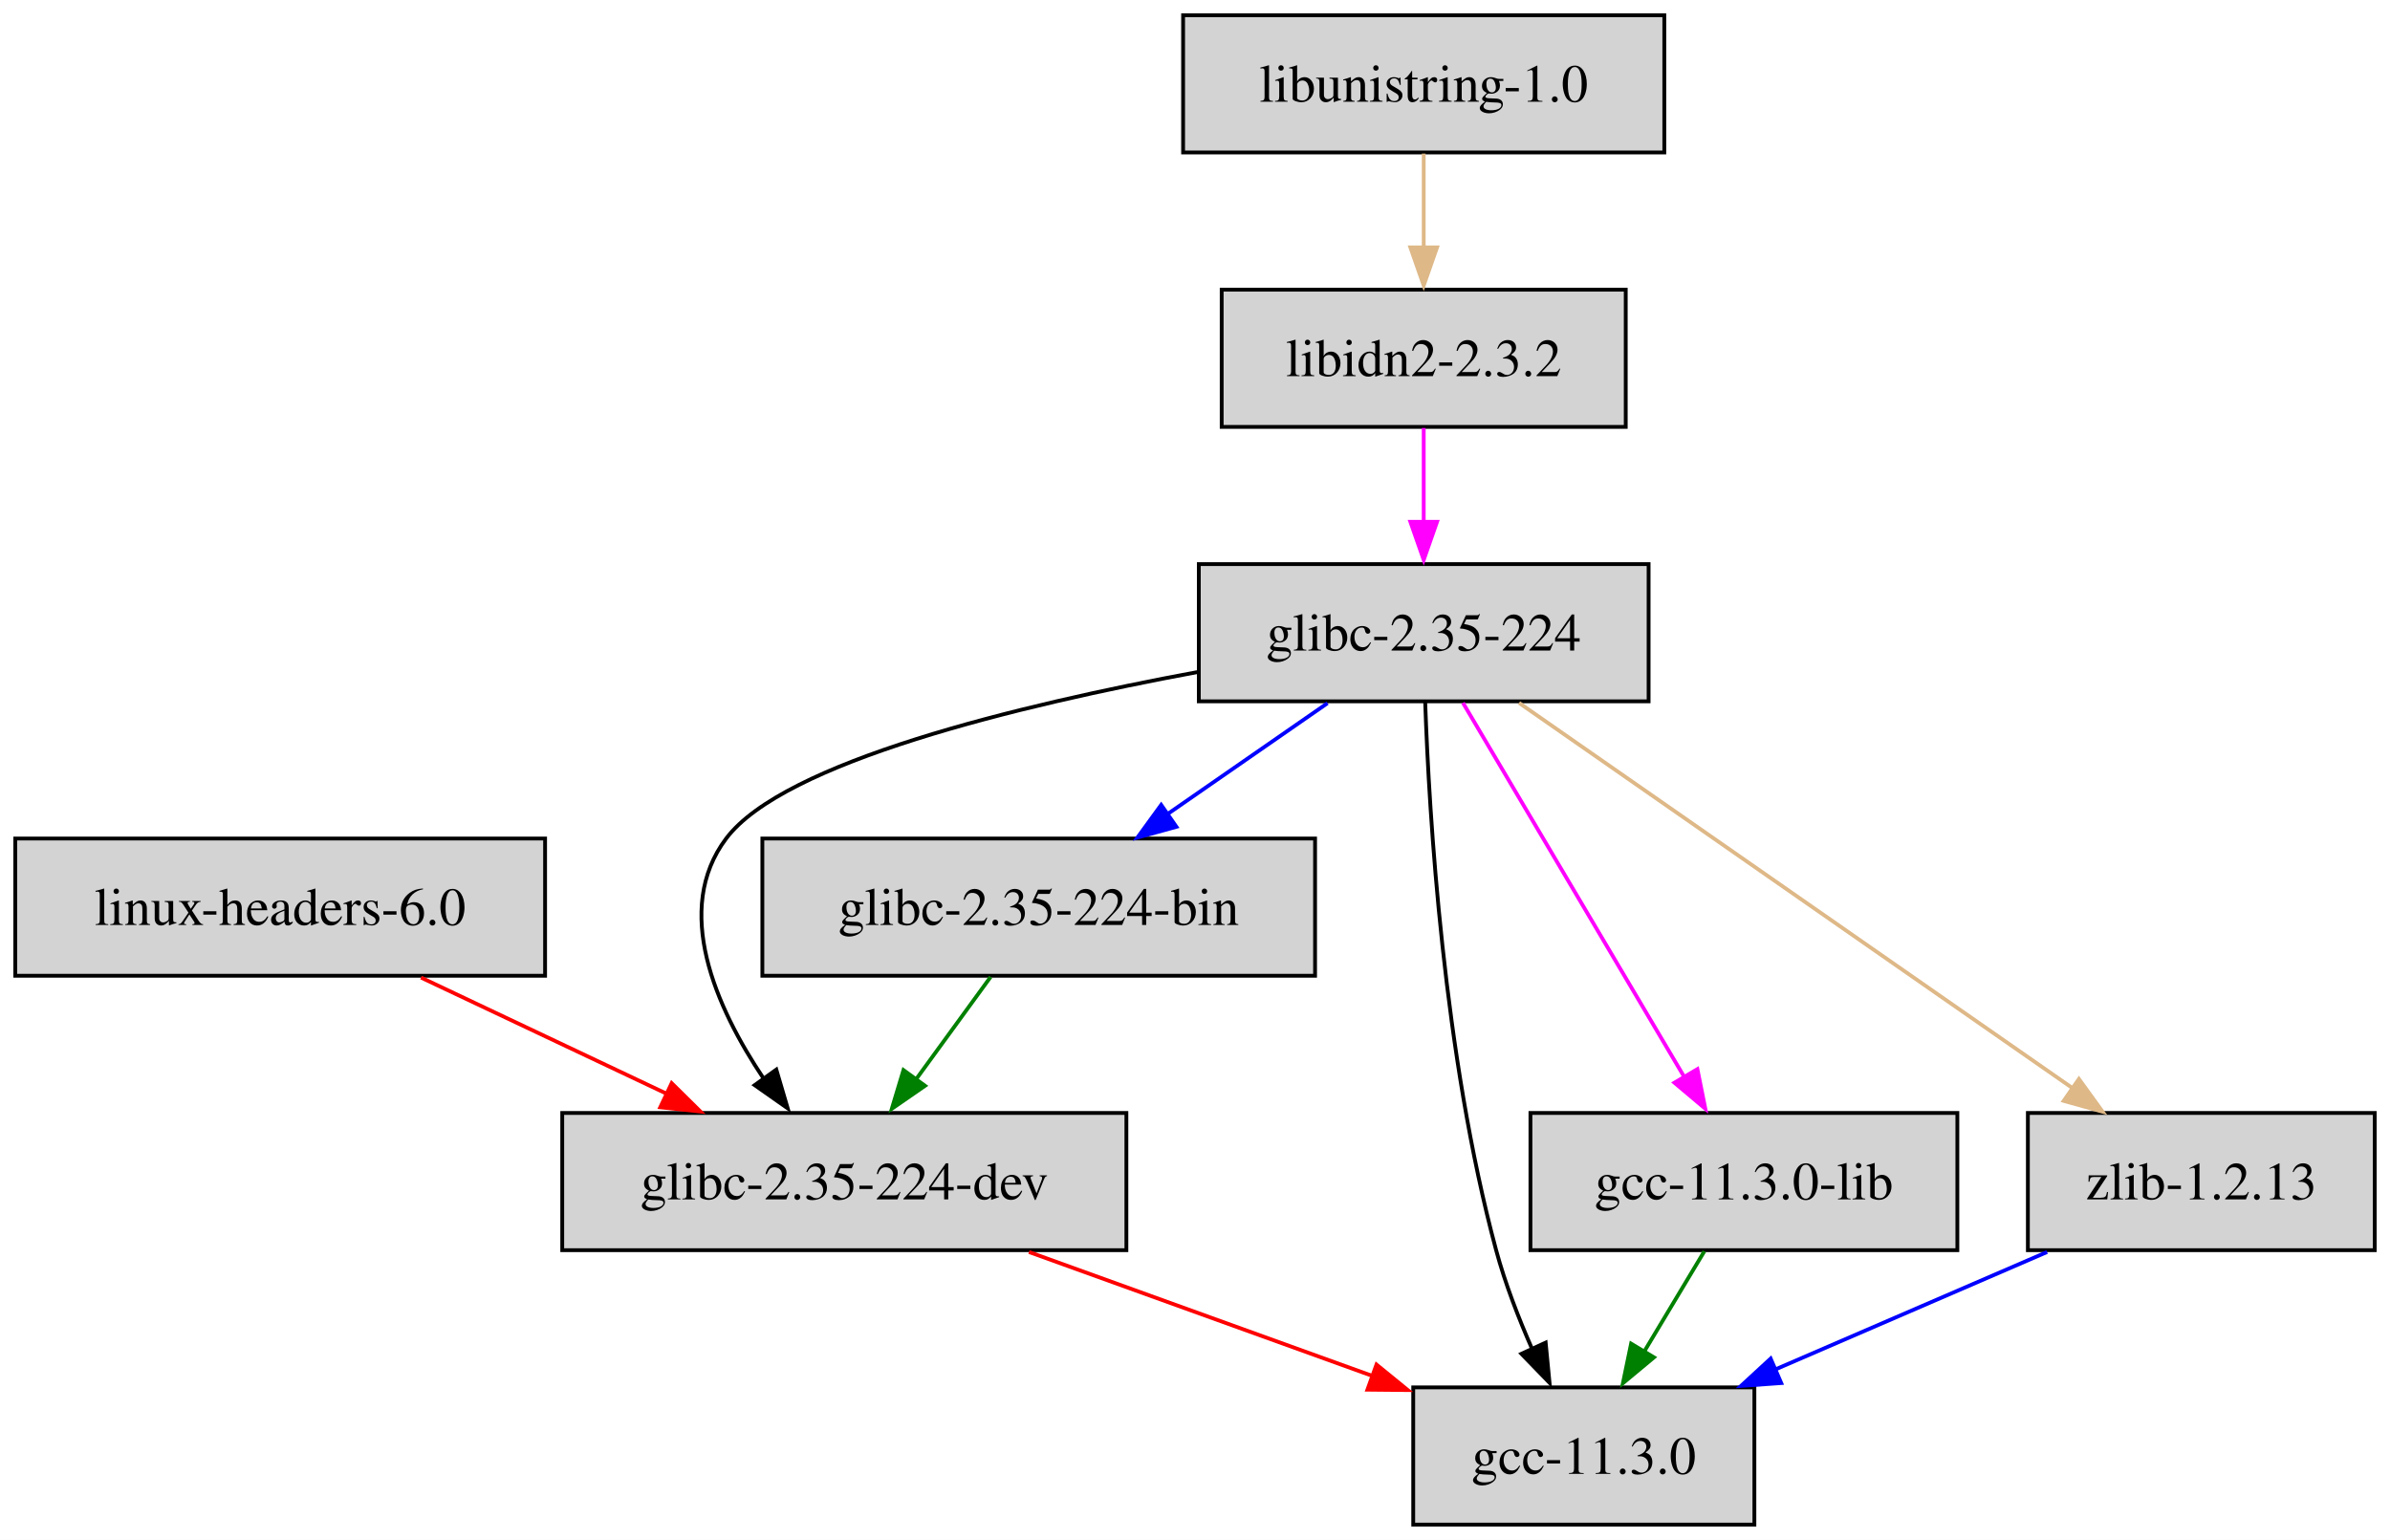
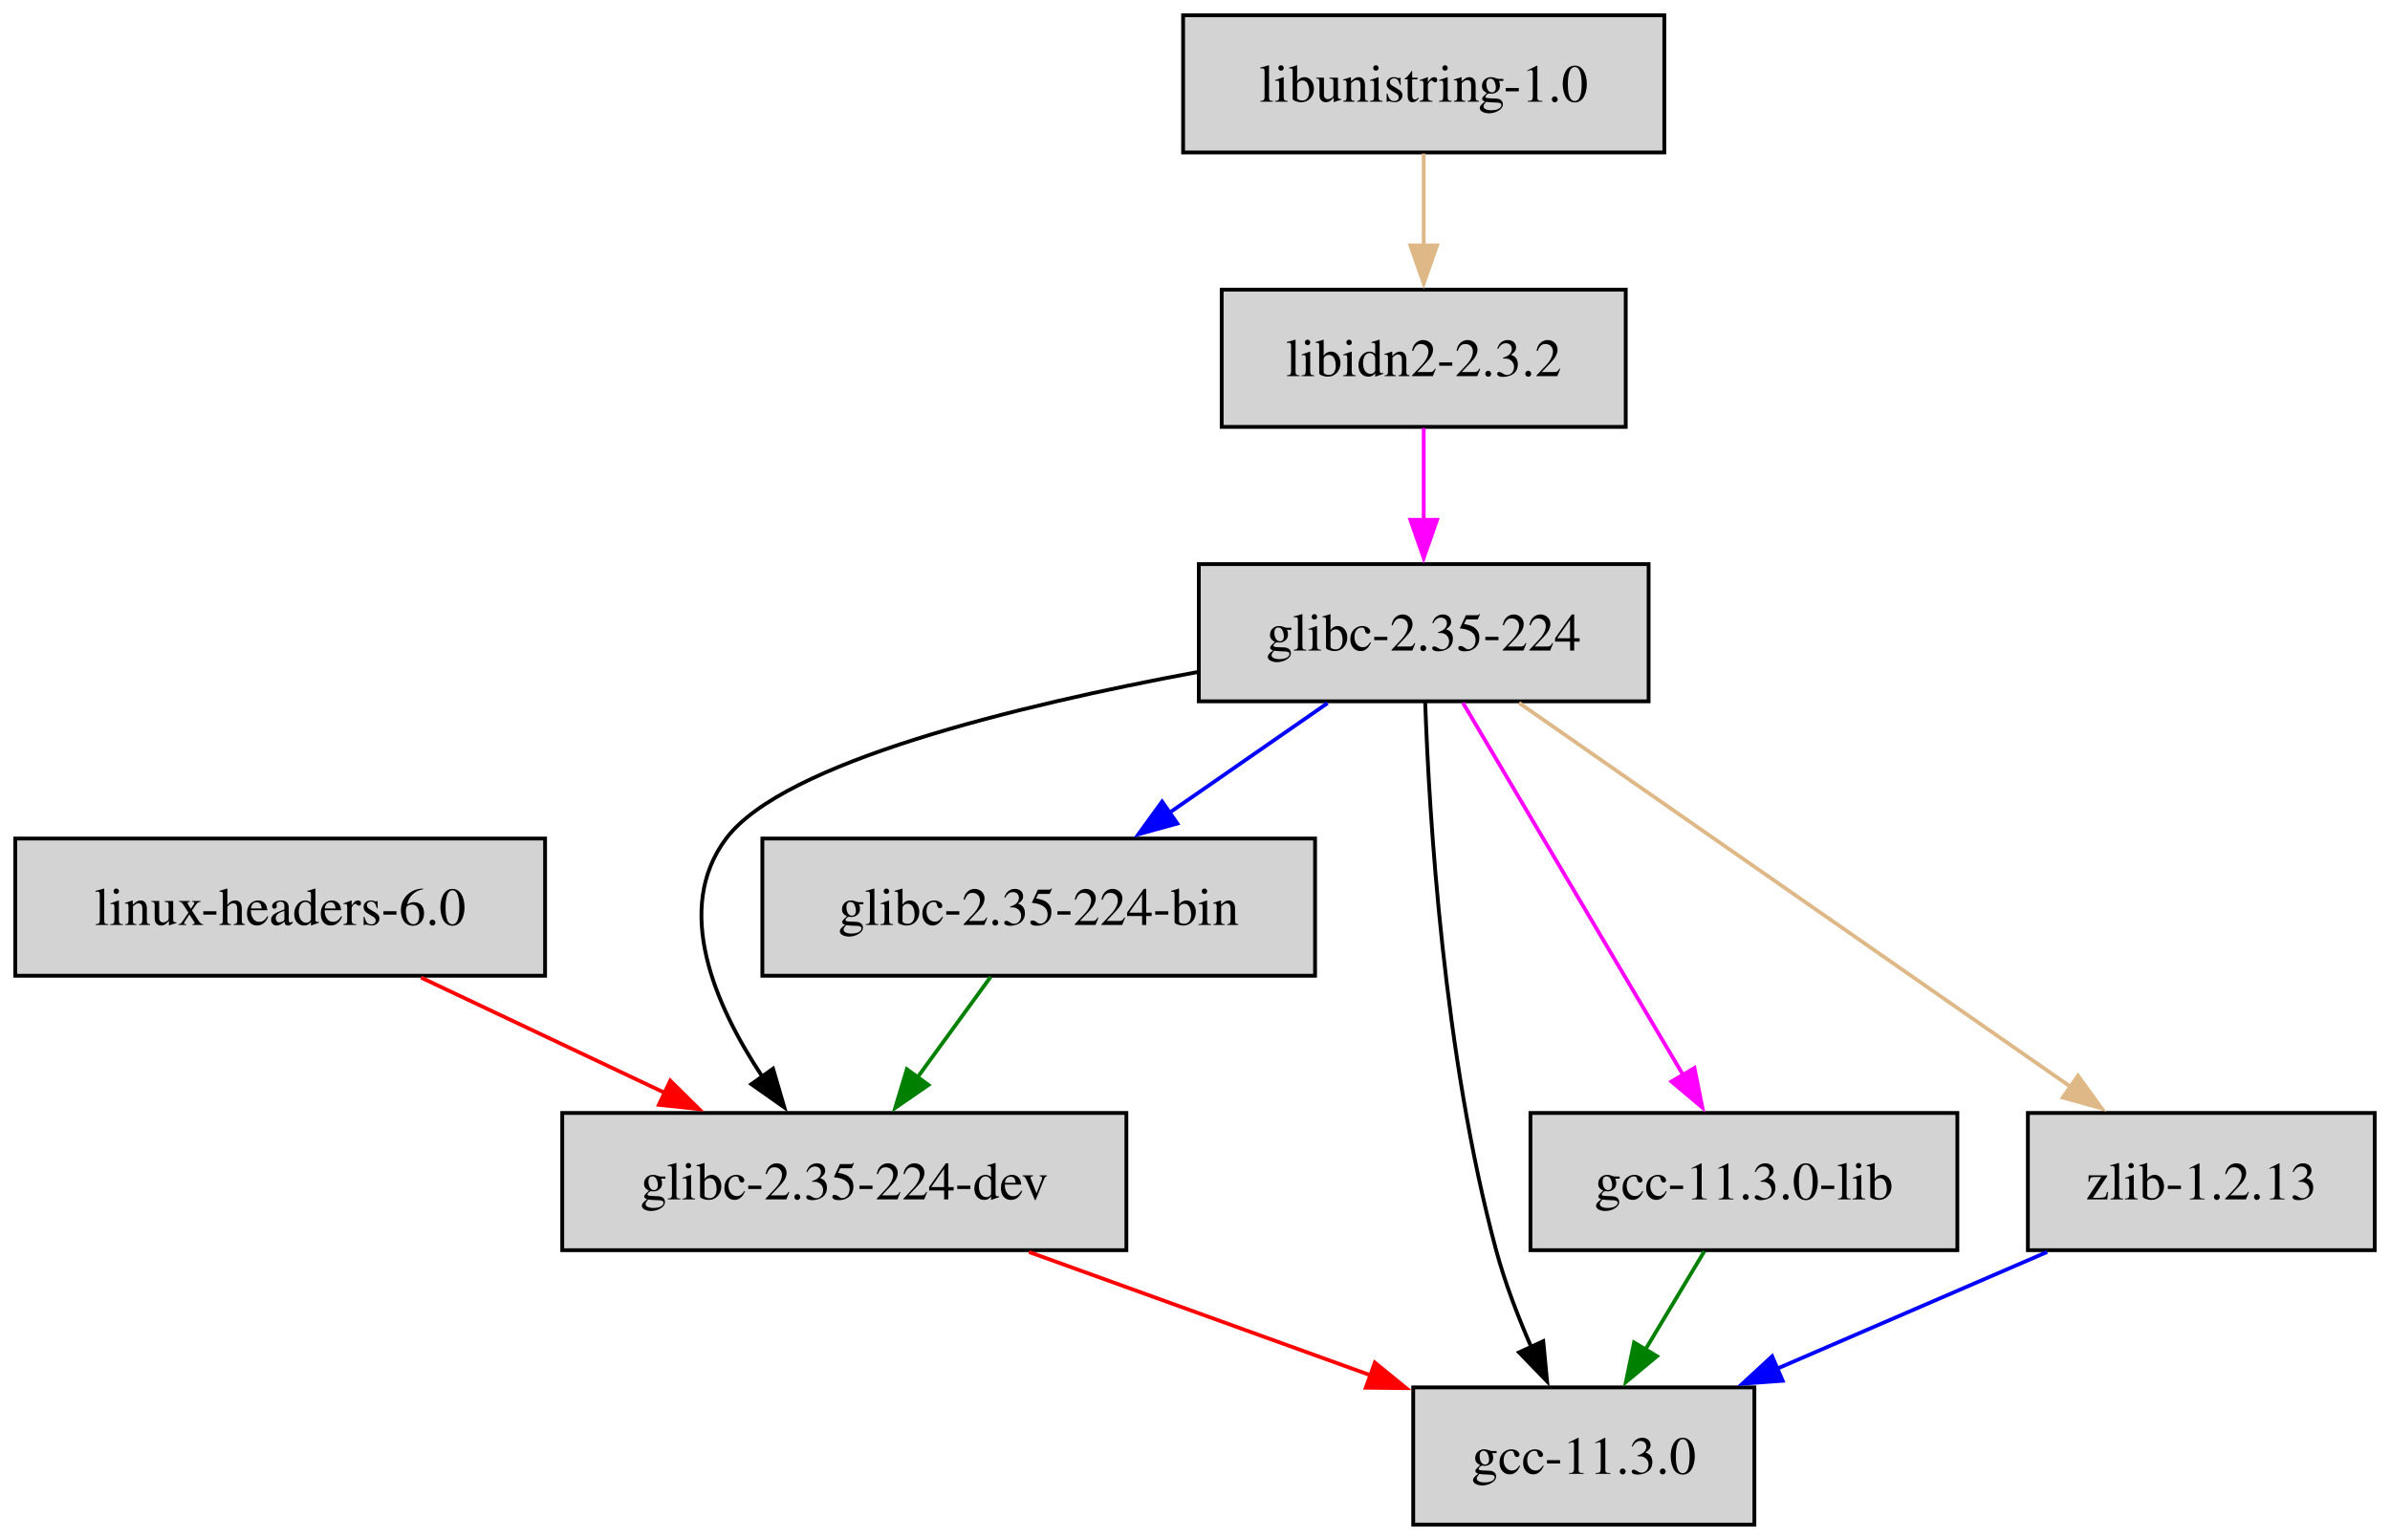
<svg xmlns="http://www.w3.org/2000/svg" width="627pt" height="404pt" viewBox="0.00 0.00 627.00 404.00">
  <g id="graph0" class="graph" transform="scale(1 1) rotate(0) translate(4 400)">
    <polygon fill="white" stroke="none" points="-4,4 -4,-400 623,-400 623,4 -4,4" />
    <g id="node1" class="node">
      <polygon fill="lightgrey" stroke="black" points="456.25,-36 366.75,-36 366.75,0 456.25,0 456.25,-36" />
      <text text-anchor="middle" x="411.5" y="-13.32" font-family="Times,serif" font-size="14.00">gcc-11.3.0</text>
    </g>
    <g id="node2" class="node">
      <polygon fill="lightgrey" stroke="black" points="428.5,-252 310.5,-252 310.5,-216 428.5,-216 428.5,-252" />
      <text text-anchor="middle" x="369.5" y="-229.32" font-family="Times,serif" font-size="14.00">glibc-2.35-224</text>
    </g>
    <g id="edge1" class="edge">
-       <path fill="none" stroke="black" d="M369.89,-215.77C370.93,-185.97 374.72,-123.09 388.5,-72 390.85,-63.28 394.39,-54.15 397.99,-45.96" />
-       <polygon fill="black" stroke="black" points="401.49,-47.75 402.51,-37.2 395.13,-44.81 401.49,-47.75" />
+       <path fill="none" stroke="black" d="M369.89,-215.77C370.93,-185.97 374.72,-123.09 388.5,-72 390.8,-63.48 394.23,-54.55 397.75,-46.51" />
+       <polygon fill="black" stroke="black" points="400.86,-48.12 401.87,-37.58 394.51,-45.19 400.86,-48.12" />
    </g>
    <g id="node3" class="node">
      <polygon fill="lightgrey" stroke="black" points="291.5,-108 143.5,-108 143.5,-72 291.5,-72 291.5,-108" />
      <text text-anchor="middle" x="217.5" y="-85.33" font-family="Times,serif" font-size="14.00">glibc-2.35-224-dev</text>
    </g>
    <g id="edge7" class="edge">
-       <path fill="none" stroke="black" d="M310.44,-223.73C262.88,-214.91 201.55,-200.03 186.5,-180 172.48,-161.34 183.71,-135.84 196.4,-116.92" />
-       <polygon fill="black" stroke="black" points="199.66,-119.38 202.65,-109.21 193.98,-115.3 199.66,-119.38" />
+       <path fill="none" stroke="black" d="M310.44,-223.73C262.88,-214.91 201.55,-200.03 186.5,-180 172.61,-161.51 183.51,-136.3 196.06,-117.43" />
+       <polygon fill="black" stroke="black" points="198.8,-119.62 201.77,-109.45 193.11,-115.55 198.8,-119.62" />
    </g>
    <g id="node4" class="node">
      <polygon fill="lightgrey" stroke="black" points="509.5,-108 397.5,-108 397.5,-72 509.5,-72 509.5,-108" />
      <text text-anchor="middle" x="453.5" y="-85.33" font-family="Times,serif" font-size="14.00">gcc-11.3.0-lib</text>
    </g>
    <g id="edge11" class="edge">
-       <path fill="none" stroke="magenta" d="M379.8,-215.59C394.3,-191.08 420.85,-146.19 437.81,-117.52" />
-       <polygon fill="magenta" stroke="magenta" points="441.3,-119.5 443.38,-109.11 435.27,-115.94 441.3,-119.5" />
+       <path fill="none" stroke="magenta" d="M379.8,-215.59C394.24,-191.18 420.62,-146.58 437.59,-117.89" />
+       <polygon fill="magenta" stroke="magenta" points="440.53,-119.8 442.61,-109.41 434.5,-116.24 440.53,-119.8" />
    </g>
    <g id="node5" class="node">
      <polygon fill="lightgrey" stroke="black" points="619,-108 528,-108 528,-72 619,-72 619,-108" />
      <text text-anchor="middle" x="573.5" y="-85.33" font-family="Times,serif" font-size="14.00">zlib-1.2.13</text>
    </g>
    <g id="edge12" class="edge">
-       <path fill="none" stroke="burlywood" d="M394.51,-215.59C431.01,-190.18 498.96,-142.89 539.82,-114.44" />
-       <polygon fill="burlywood" stroke="burlywood" points="541.39,-116.92 547.6,-108.33 537.39,-111.17 541.39,-116.92" />
+       <path fill="none" stroke="burlywood" d="M394.51,-215.59C430.86,-190.29 498.38,-143.29 539.3,-114.8" />
+       <polygon fill="burlywood" stroke="burlywood" points="541.15,-117.78 547.36,-109.2 537.15,-112.04 541.15,-117.78" />
    </g>
    <g id="node9" class="node">
      <polygon fill="lightgrey" stroke="black" points="341,-180 196,-180 196,-144 341,-144 341,-180" />
      <text text-anchor="middle" x="268.5" y="-157.32" font-family="Times,serif" font-size="14.00">glibc-2.35-224-bin</text>
    </g>
    <g id="edge10" class="edge">
-       <path fill="none" stroke="blue" d="M344.27,-215.52C331.52,-206.68 315.88,-195.84 302.12,-186.3" />
-       <polygon fill="blue" stroke="blue" points="304.62,-183.08 294.4,-180.26 300.63,-188.83 304.62,-183.08" />
+       <path fill="none" stroke="blue" d="M344.27,-215.52C331.65,-206.76 316.18,-196.04 302.52,-186.58" />
+       <polygon fill="blue" stroke="blue" points="304.86,-183.94 294.65,-181.12 300.87,-189.7 304.86,-183.94" />
    </g>
    <g id="edge2" class="edge">
-       <path fill="none" stroke="red" d="M265.95,-71.52C293.34,-61.63 327.69,-49.24 356.13,-38.98" />
-       <polygon fill="red" stroke="red" points="357.11,-41.99 365.32,-35.3 354.73,-35.4 357.11,-41.99" />
+       <path fill="none" stroke="red" d="M265.95,-71.52C293.22,-61.68 327.38,-49.35 355.76,-39.11" />
+       <polygon fill="red" stroke="red" points="356.68,-42.5 364.9,-35.81 354.31,-35.92 356.68,-42.5" />
    </g>
    <g id="edge3" class="edge">
-       <path fill="none" stroke="green" d="M443.12,-71.7C438.34,-63.73 432.56,-54.1 427.26,-45.26" />
-       <polygon fill="green" stroke="green" points="429.91,-43.88 421.76,-37.1 423.91,-47.48 429.91,-43.88" />
+       <path fill="none" stroke="green" d="M443.12,-71.7C438.44,-63.9 432.81,-54.51 427.6,-45.83" />
+       <polygon fill="green" stroke="green" points="430.69,-44.18 422.54,-37.4 424.69,-47.78 430.69,-44.18" />
    </g>
    <g id="edge4" class="edge">
-       <path fill="none" stroke="blue" d="M533.04,-71.52C511.4,-62.17 484.57,-50.57 461.63,-40.66" />
-       <polygon fill="blue" stroke="blue" points="463.29,-37.14 452.73,-36.38 460.52,-43.56 463.29,-37.14" />
+       <path fill="none" stroke="blue" d="M533.04,-71.52C511.6,-62.25 485.05,-50.78 462.25,-40.93" />
+       <polygon fill="blue" stroke="blue" points="463.68,-37.74 453.12,-36.98 460.91,-44.16 463.68,-37.74" />
    </g>
    <g id="node6" class="node">
      <polygon fill="lightgrey" stroke="black" points="422.5,-324 316.5,-324 316.5,-288 422.5,-288 422.5,-324" />
      <text text-anchor="middle" x="369.5" y="-301.32" font-family="Times,serif" font-size="14.00">libidn2-2.3.2</text>
    </g>
    <g id="edge5" class="edge">
-       <path fill="none" stroke="magenta" d="M369.5,-287.7C369.5,-280.24 369.5,-271.32 369.5,-262.97" />
-       <polygon fill="magenta" stroke="magenta" points="373,-263.1 369.5,-253.1 366,-263.1 373,-263.1" />
+       <path fill="none" stroke="magenta" d="M369.5,-287.7C369.5,-280.41 369.5,-271.73 369.5,-263.54" />
+       <polygon fill="magenta" stroke="magenta" points="373,-263.62 369.5,-253.62 366,-263.62 373,-263.62" />
    </g>
    <g id="node7" class="node">
      <polygon fill="lightgrey" stroke="black" points="432.62,-396 306.38,-396 306.38,-360 432.62,-360 432.62,-396" />
      <text text-anchor="middle" x="369.5" y="-373.32" font-family="Times,serif" font-size="14.00">libunistring-1.0</text>
    </g>
    <g id="edge6" class="edge">
-       <path fill="none" stroke="burlywood" d="M369.5,-359.7C369.5,-352.24 369.5,-343.32 369.5,-334.97" />
-       <polygon fill="burlywood" stroke="burlywood" points="373,-335.1 369.5,-325.1 366,-335.1 373,-335.1" />
+       <path fill="none" stroke="burlywood" d="M369.5,-359.7C369.5,-352.41 369.5,-343.73 369.5,-335.54" />
+       <polygon fill="burlywood" stroke="burlywood" points="373,-335.62 369.5,-325.62 366,-335.62 373,-335.62" />
    </g>
    <g id="node8" class="node">
      <polygon fill="lightgrey" stroke="black" points="139,-180 0,-180 0,-144 139,-144 139,-180" />
      <text text-anchor="middle" x="69.5" y="-157.32" font-family="Times,serif" font-size="14.00">linux-headers-6.0</text>
    </g>
    <g id="edge8" class="edge">
-       <path fill="none" stroke="red" d="M106.46,-143.52C125.96,-134.29 150.08,-122.89 170.86,-113.06" />
-       <polygon fill="red" stroke="red" points="172.21,-115.82 179.75,-108.38 169.21,-109.49 172.21,-115.82" />
+       <path fill="none" stroke="red" d="M106.46,-143.52C125.87,-134.34 149.86,-122.99 170.57,-113.2" />
+       <polygon fill="red" stroke="red" points="171.84,-116.47 179.38,-109.03 168.85,-110.14 171.84,-116.47" />
    </g>
    <g id="edge9" class="edge">
-       <path fill="none" stroke="green" d="M255.89,-143.7C250.03,-135.64 242.92,-125.89 236.43,-116.98" />
-       <polygon fill="green" stroke="green" points="238.68,-115.13 229.96,-109.1 233.02,-119.25 238.68,-115.13" />
+       <path fill="none" stroke="green" d="M255.89,-143.7C250.09,-135.73 243.07,-126.1 236.64,-117.26" />
+       <polygon fill="green" stroke="green" points="239.57,-115.35 230.85,-109.33 233.91,-119.47 239.57,-115.35" />
    </g>
  </g>
</svg>
